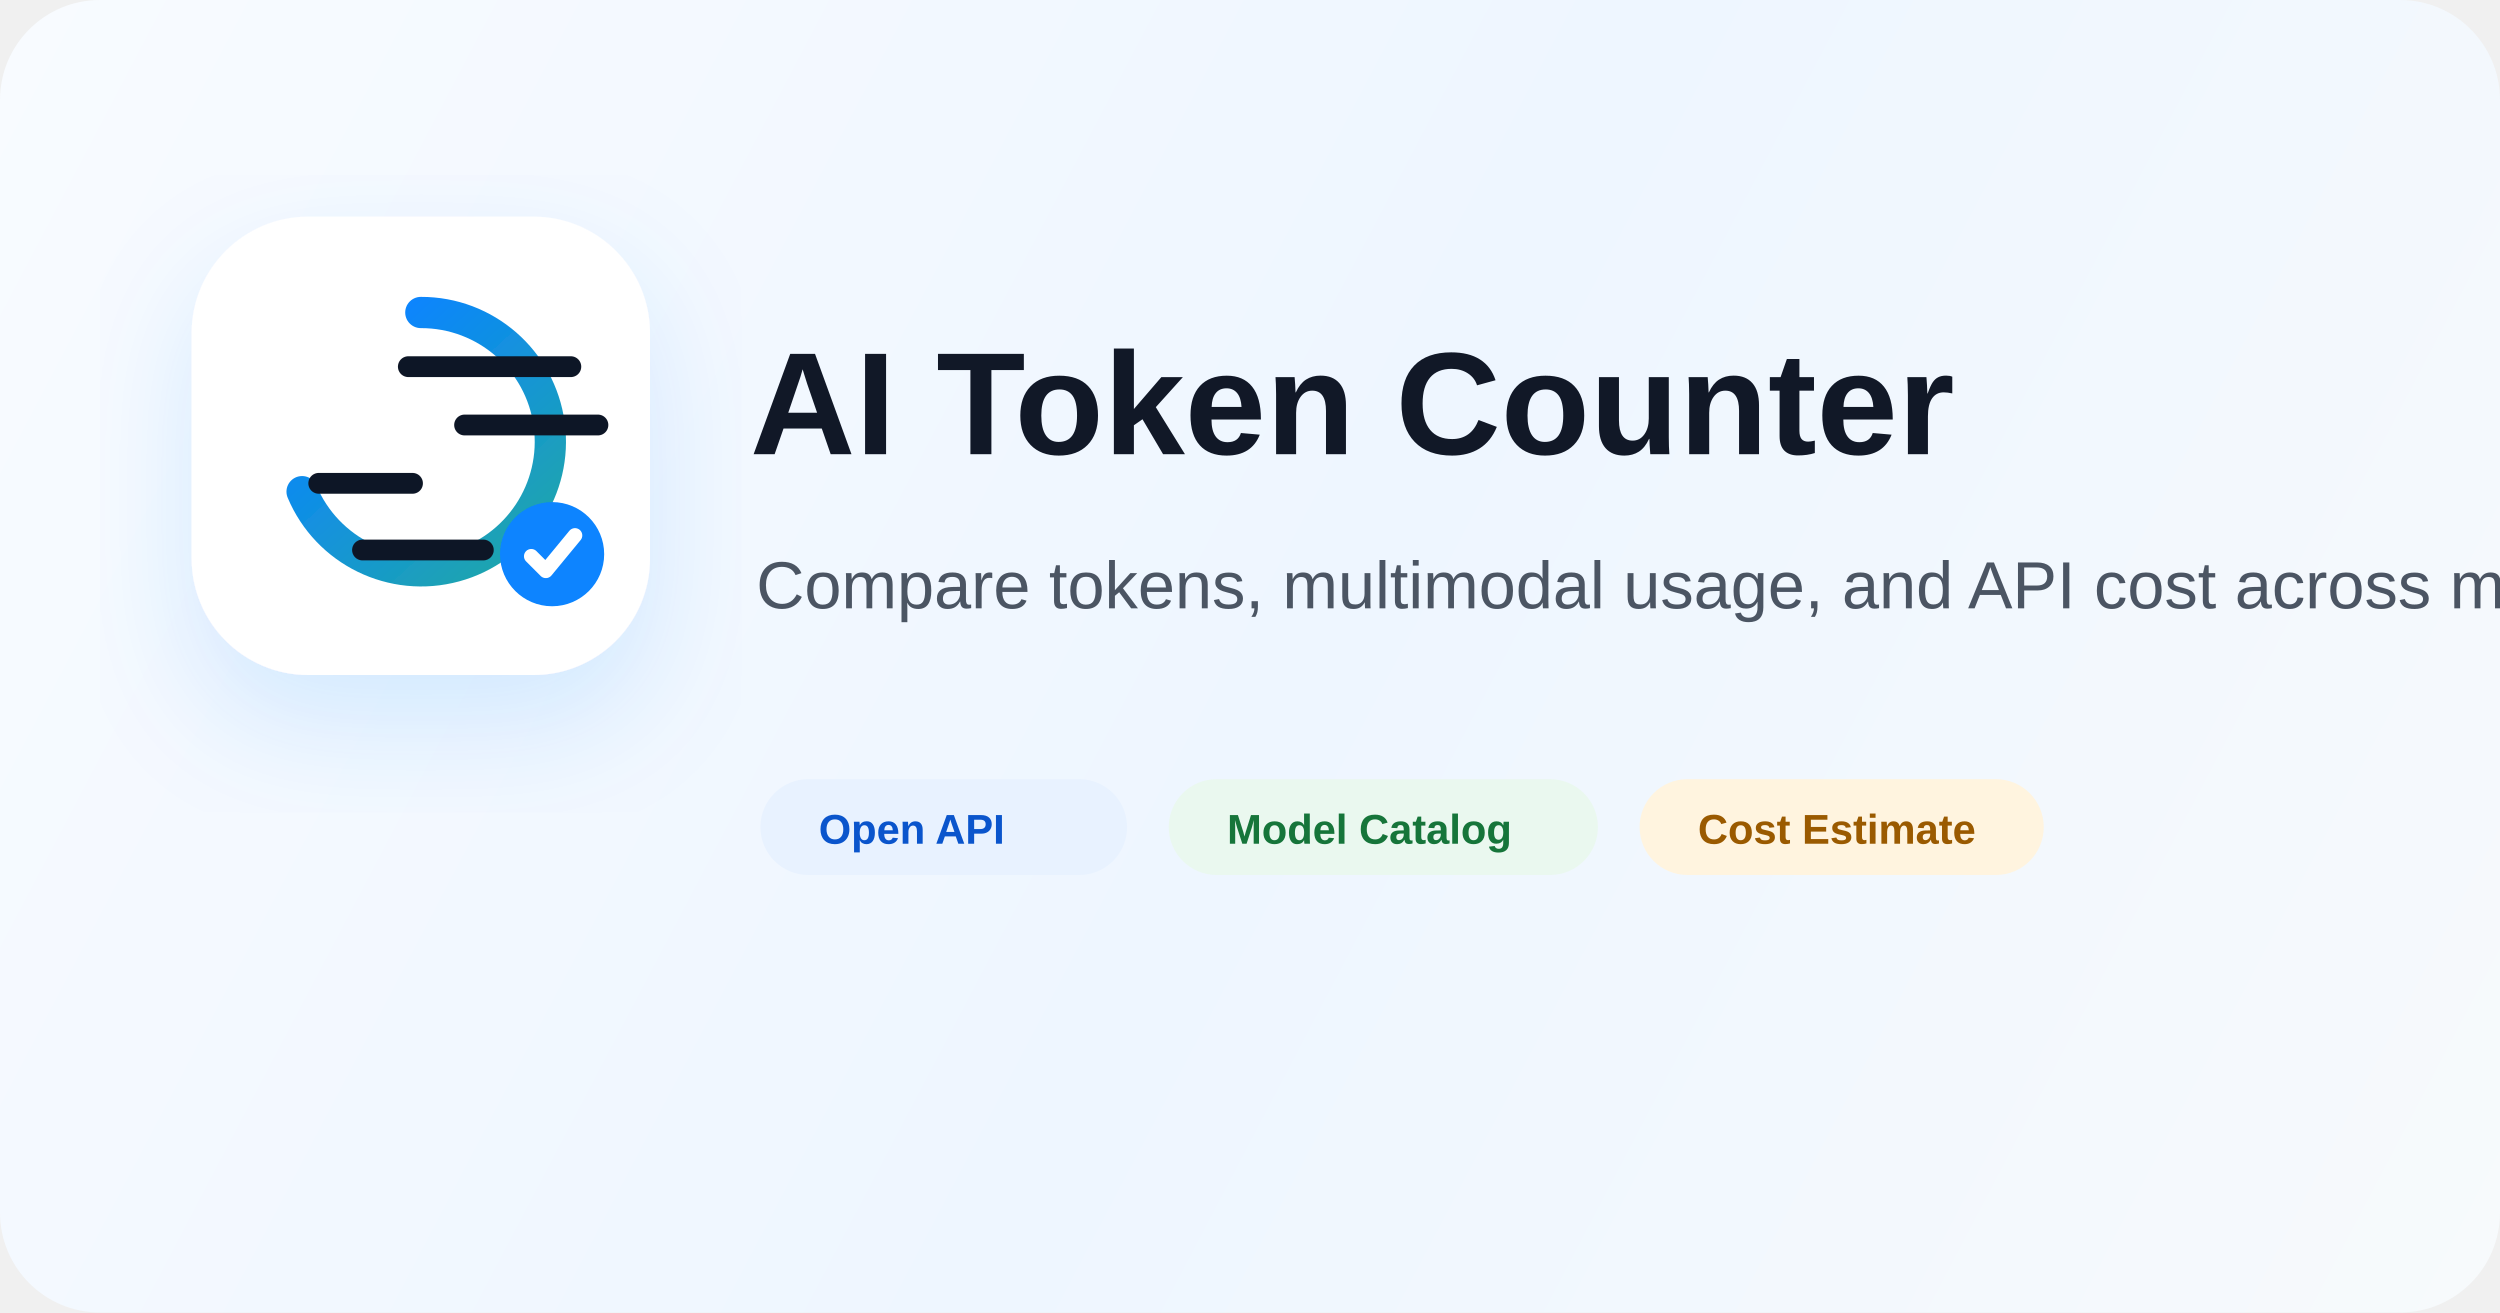
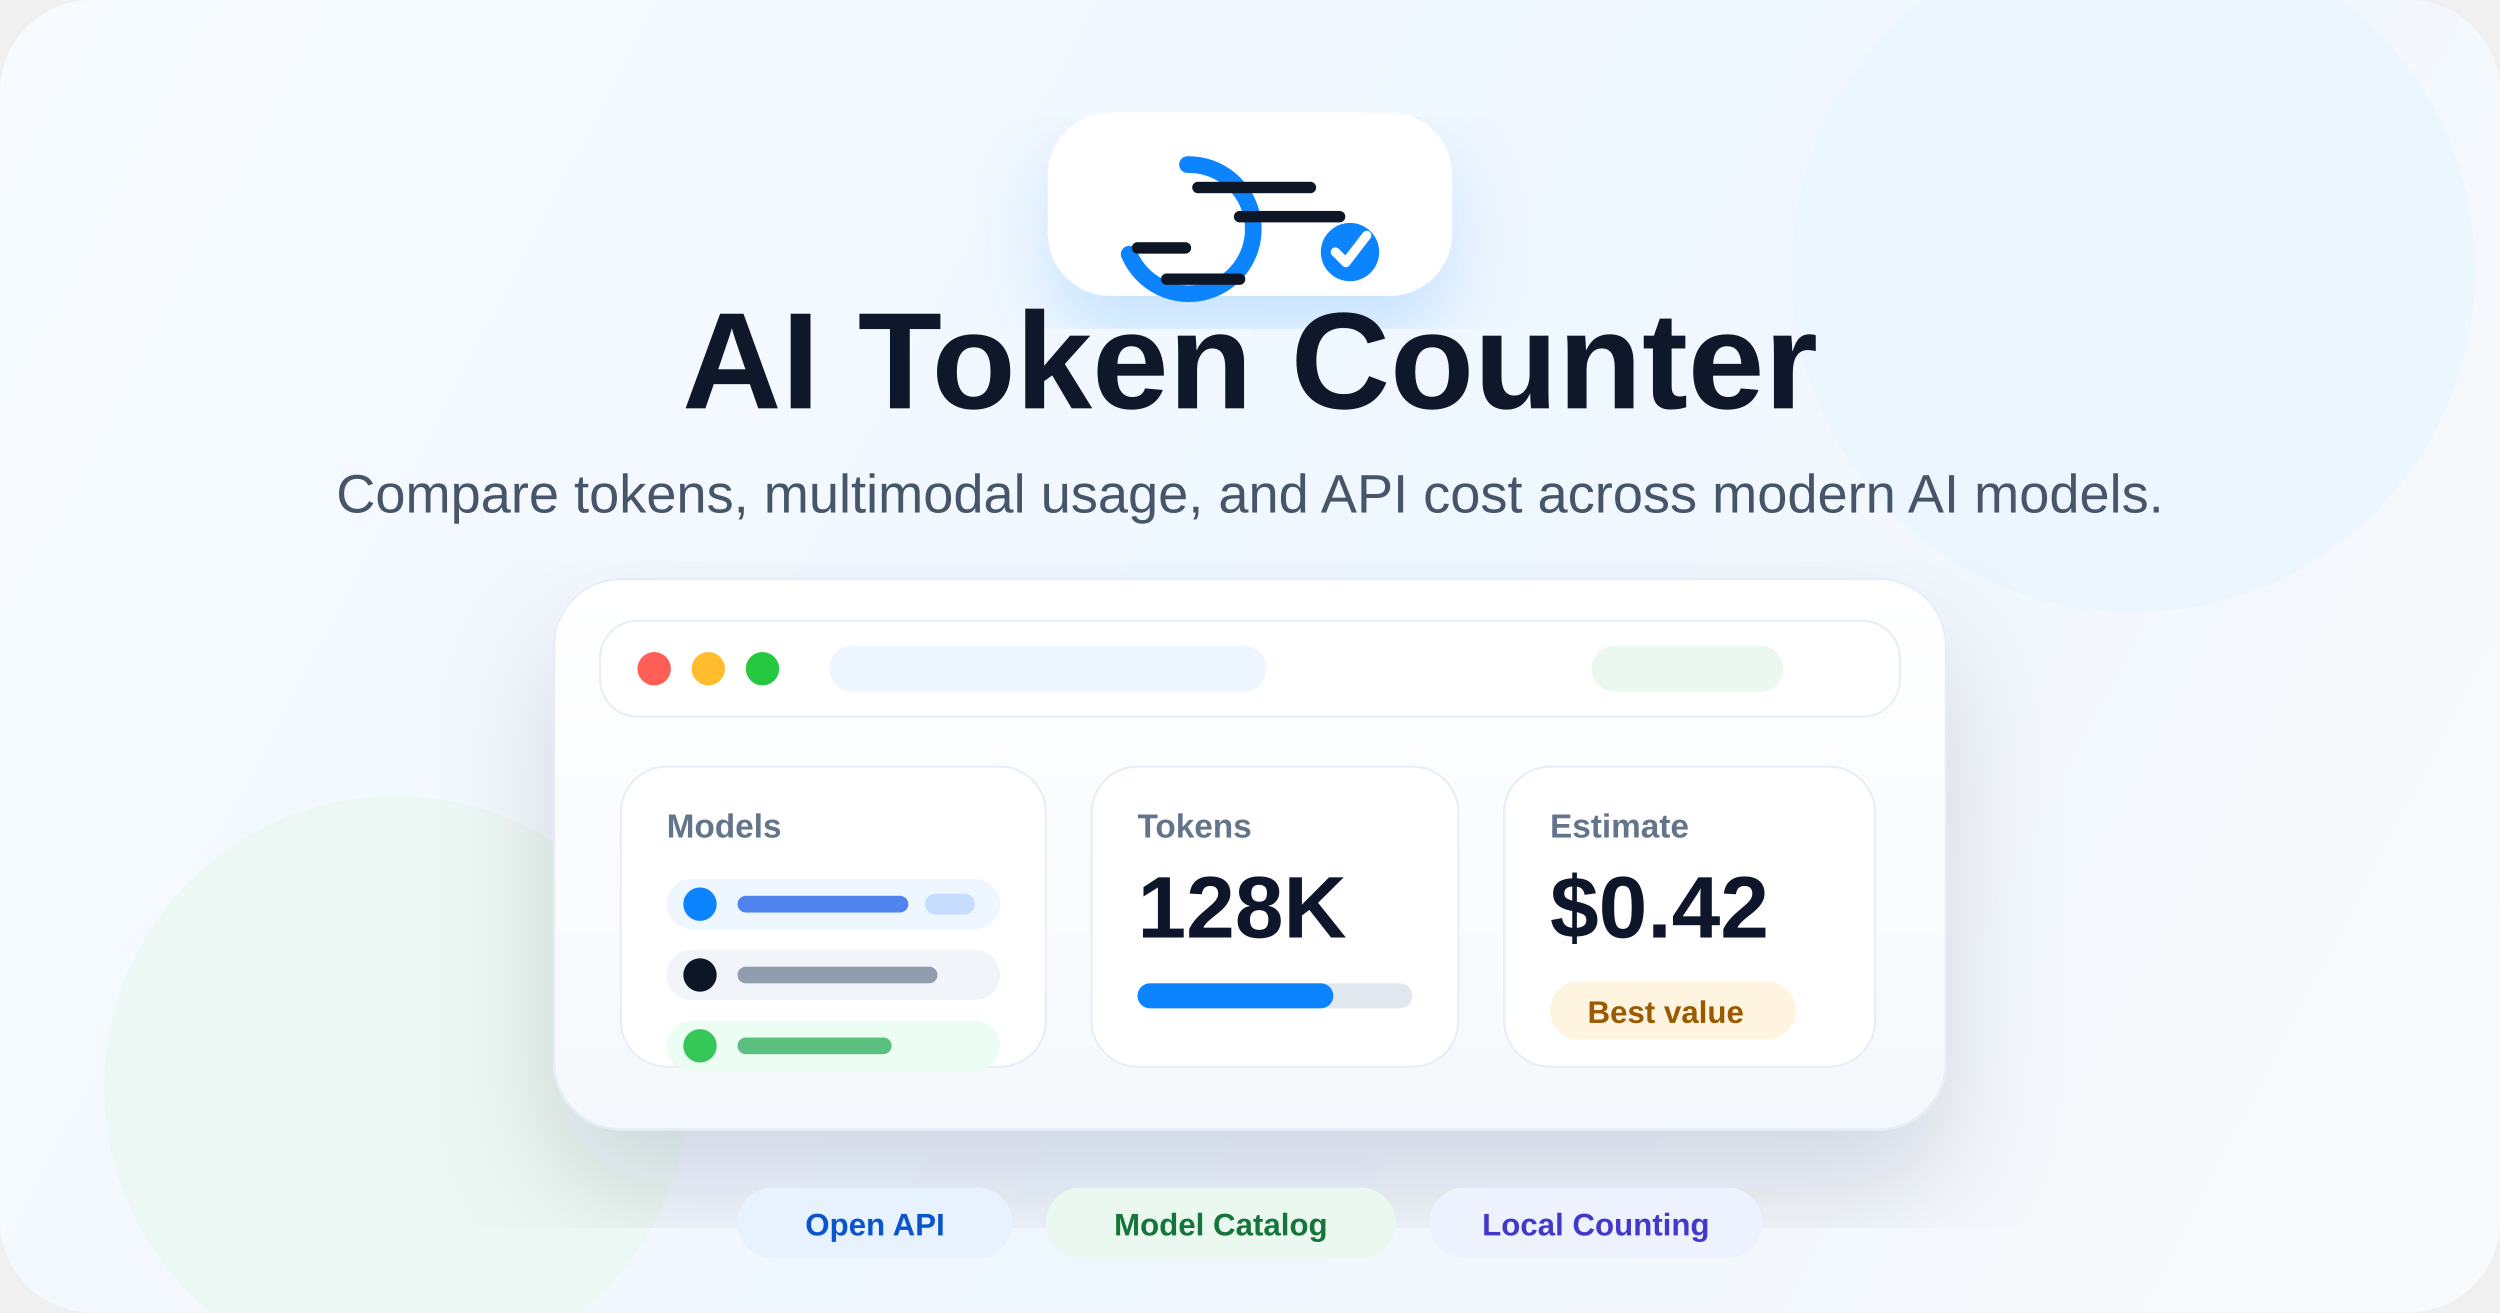
- <svg xmlns="http://www.w3.org/2000/svg" viewBox="0 0 1200 630">
+ <svg xmlns="http://www.w3.org/2000/svg" viewBox="0 0 1200 630" role="img" aria-labelledby="title desc">
  <defs>
    <linearGradient id="bg" x1="0" y1="0" x2="1200" y2="630" gradientUnits="userSpaceOnUse">
-       <stop stop-color="#F8FBFF" />
-       <stop offset=".52" stop-color="#EEF6FF" />
-       <stop offset="1" stop-color="#F7FAFC" />
+       <stop stop-color="#F7FBFF" />
+       <stop offset=".55" stop-color="#EFF7FF" />
+       <stop offset="1" stop-color="#F9FAFB" />
    </linearGradient>
-     <linearGradient id="accent" x1="220" y1="120" x2="540" y2="470" gradientUnits="userSpaceOnUse">
+     <linearGradient id="blue" x1="472" y1="94" x2="728" y2="94" gradientUnits="userSpaceOnUse">
      <stop stop-color="#0A84FF" />
-       <stop offset=".55" stop-color="#34C759" />
-       <stop offset="1" stop-color="#64D2FF" />
+       <stop offset=".55" stop-color="#64D2FF" />
+       <stop offset="1" stop-color="#34C759" />
    </linearGradient>
-     <filter id="soft" x="-20%" y="-20%" width="140%" height="150%">
-       <feDropShadow dx="0" dy="24" stdDeviation="28" flood-color="#0A84FF" flood-opacity=".14" />
+     <linearGradient id="panel" x1="0" y1="0" x2="0" y2="1">
+       <stop stop-color="#FFFFFF" />
+       <stop offset="1" stop-color="#F5F8FC" />
+     </linearGradient>
+     <filter id="shadow" x="-12%" y="-14%" width="124%" height="132%">
+       <feDropShadow dx="0" dy="28" stdDeviation="28" flood-color="#0F172A" flood-opacity=".14" />
+     </filter>
+     <filter id="softBlue" x="-18%" y="-18%" width="136%" height="136%">
+       <feDropShadow dx="0" dy="18" stdDeviation="18" flood-color="#0A84FF" flood-opacity=".18" />
    </filter>
  </defs>
-   <rect width="1200" height="630" rx="48" fill="url(#bg)" />
-   <g filter="url(#soft)">
-     <rect x="92" y="104" width="220" height="220" rx="56" fill="#fff" />
-     <path d="M202 150a62 62 0 1 1-57 86" fill="none" stroke="url(#accent)" stroke-width="15" stroke-linecap="round" />
-     <path d="M153 232h45m-24 32h58m-36-88h78m-51 28h64" stroke="#111827" stroke-width="10" stroke-linecap="round" />
-     <circle cx="265" cy="266" r="25" fill="#0A84FF" />
-     <path d="M255 267l7 7 14-17" fill="none" stroke="#fff" stroke-width="7" stroke-linecap="round" stroke-linejoin="round" />
+   <rect width="1200" height="630" rx="44" fill="url(#bg)" />
+   <circle cx="1024" cy="130" r="164" fill="#E9F5FF" opacity=".75" />
+   <circle cx="190" cy="522" r="140" fill="#EAF8EF" opacity=".7" />
+   <g transform="translate(503 54)" filter="url(#softBlue)">
+     <rect width="194" height="88" rx="30" fill="#FFFFFF" />
+     <path d="M67 25a31 31 0 1 1-28 43" fill="none" stroke="url(#blue)" stroke-width="8" stroke-linecap="round" />
+     <path d="M43 65h23m-9 15h35m-20-44h54m-34 14h48" stroke="#111827" stroke-width="5.5" stroke-linecap="round" />
+     <circle cx="145" cy="67" r="14" fill="#0A84FF" />
+     <path d="M138 67l5 5 10-13" fill="none" stroke="#FFFFFF" stroke-width="4.5" stroke-linecap="round" stroke-linejoin="round" />
  </g>
-   <text x="360" y="218" fill="#111827" font-family="-apple-system,BlinkMacSystemFont,'SF Pro Display','Segoe UI',Arial,sans-serif" font-size="70" font-weight="750">AI Token Counter</text>
-   <text x="363" y="292" fill="#4B5563" font-family="-apple-system,BlinkMacSystemFont,'SF Pro Text','Segoe UI',Arial,sans-serif" font-size="32" font-weight="450">Compare tokens, multimodal usage, and API cost across models.</text>
-   <g transform="translate(365 374)">
-     <rect width="176" height="46" rx="23" fill="#E8F2FF" />
-     <text x="28" y="31" fill="#0A55CC" font-family="-apple-system,BlinkMacSystemFont,'SF Pro Text','Segoe UI',Arial,sans-serif" font-size="20" font-weight="650">Open API</text>
-     <rect x="196" width="206" height="46" rx="23" fill="#EAF8EF" />
-     <text x="224" y="31" fill="#16753A" font-family="-apple-system,BlinkMacSystemFont,'SF Pro Text','Segoe UI',Arial,sans-serif" font-size="20" font-weight="650">Model Catalog</text>
-     <rect x="422" width="194" height="46" rx="23" fill="#FFF4DF" />
-     <text x="450" y="31" fill="#9A5A00" font-family="-apple-system,BlinkMacSystemFont,'SF Pro Text','Segoe UI',Arial,sans-serif" font-size="20" font-weight="650">Cost Estimate</text>
+   <text x="600" y="196" text-anchor="middle" fill="#0F172A" font-family="-apple-system,BlinkMacSystemFont,'SF Pro Display','Segoe UI',Arial,sans-serif" font-size="66" font-weight="760">AI Token Counter</text>
+   <text x="600" y="246" text-anchor="middle" fill="#475569" font-family="-apple-system,BlinkMacSystemFont,'SF Pro Text','Segoe UI',Arial,sans-serif" font-size="26" font-weight="450">Compare tokens, multimodal usage, and API cost across modern AI models.</text>
+   <g transform="translate(266 278)" filter="url(#shadow)">
+     <rect width="668" height="264" rx="32" fill="url(#panel)" stroke="#E5EEF8" />
+     <rect x="22" y="20" width="624" height="46" rx="18" fill="#FFFFFF" stroke="#E8EEF6" />
+     <circle cx="48" cy="43" r="8" fill="#FF5F57" />
+     <circle cx="74" cy="43" r="8" fill="#FFBD2E" />
+     <circle cx="100" cy="43" r="8" fill="#28C840" />
+     <rect x="132" y="32" width="210" height="22" rx="11" fill="#EEF6FF" />
+     <rect x="498" y="32" width="92" height="22" rx="11" fill="#EAF8EF" />
+     <g transform="translate(32 90)">
+       <rect width="204" height="144" rx="22" fill="#FFFFFF" stroke="#E6EEF7" />
+       <text x="22" y="34" fill="#64748B" font-family="-apple-system,BlinkMacSystemFont,'SF Pro Text','Segoe UI',Arial,sans-serif" font-size="16" font-weight="650">Models</text>
+       <g transform="translate(22 54)">
+         <rect width="160" height="24" rx="12" fill="#EEF6FF" />
+         <circle cx="16" cy="12" r="8" fill="#0A84FF" />
+         <rect x="34" y="8" width="82" height="8" rx="4" fill="#2563EB" opacity=".78" />
+         <rect x="124" y="7" width="24" height="10" rx="5" fill="#C7DDFF" />
+       </g>
+       <g transform="translate(22 88)">
+         <rect width="160" height="24" rx="12" fill="#F1F5F9" />
+         <circle cx="16" cy="12" r="8" fill="#111827" />
+         <rect x="34" y="8" width="96" height="8" rx="4" fill="#64748B" opacity=".68" />
+       </g>
+       <g transform="translate(22 122)">
+         <rect width="160" height="24" rx="12" fill="#ECFDF3" />
+         <circle cx="16" cy="12" r="8" fill="#34C759" />
+         <rect x="34" y="8" width="74" height="8" rx="4" fill="#16A34A" opacity=".68" />
+       </g>
+     </g>
+     <g transform="translate(258 90)">
+       <rect width="176" height="144" rx="22" fill="#FFFFFF" stroke="#E6EEF7" />
+       <text x="22" y="34" fill="#64748B" font-family="-apple-system,BlinkMacSystemFont,'SF Pro Text','Segoe UI',Arial,sans-serif" font-size="16" font-weight="650">Tokens</text>
+       <text x="22" y="82" fill="#0F172A" font-family="-apple-system,BlinkMacSystemFont,'SF Pro Display','Segoe UI',Arial,sans-serif" font-size="42" font-weight="760">128K</text>
+       <rect x="22" y="104" width="132" height="12" rx="6" fill="#E2E8F0" />
+       <rect x="22" y="104" width="94" height="12" rx="6" fill="#0A84FF" />
+     </g>
+     <g transform="translate(456 90)">
+       <rect width="178" height="144" rx="22" fill="#FFFFFF" stroke="#E6EEF7" />
+       <text x="22" y="34" fill="#64748B" font-family="-apple-system,BlinkMacSystemFont,'SF Pro Text','Segoe UI',Arial,sans-serif" font-size="16" font-weight="650">Estimate</text>
+       <text x="22" y="82" fill="#0F172A" font-family="-apple-system,BlinkMacSystemFont,'SF Pro Display','Segoe UI',Arial,sans-serif" font-size="42" font-weight="760">$0.42</text>
+       <rect x="22" y="103" width="118" height="28" rx="14" fill="#FFF4DF" />
+       <text x="40" y="123" fill="#9A5A00" font-family="-apple-system,BlinkMacSystemFont,'SF Pro Text','Segoe UI',Arial,sans-serif" font-size="15" font-weight="700">Best value</text>
+     </g>
+   </g>
+   <g transform="translate(354 570)">
+     <rect width="132" height="34" rx="17" fill="#E8F2FF" />
+     <text x="66" y="23" text-anchor="middle" fill="#0A55CC" font-family="-apple-system,BlinkMacSystemFont,'SF Pro Text','Segoe UI',Arial,sans-serif" font-size="15" font-weight="700">Open API</text>
+     <rect x="148" width="168" height="34" rx="17" fill="#EAF8EF" />
+     <text x="232" y="23" text-anchor="middle" fill="#16753A" font-family="-apple-system,BlinkMacSystemFont,'SF Pro Text','Segoe UI',Arial,sans-serif" font-size="15" font-weight="700">Model Catalog</text>
+     <rect x="332" width="160" height="34" rx="17" fill="#EEF2FF" />
+     <text x="412" y="23" text-anchor="middle" fill="#4338CA" font-family="-apple-system,BlinkMacSystemFont,'SF Pro Text','Segoe UI',Arial,sans-serif" font-size="15" font-weight="700">Local Counting</text>
  </g>
</svg>
